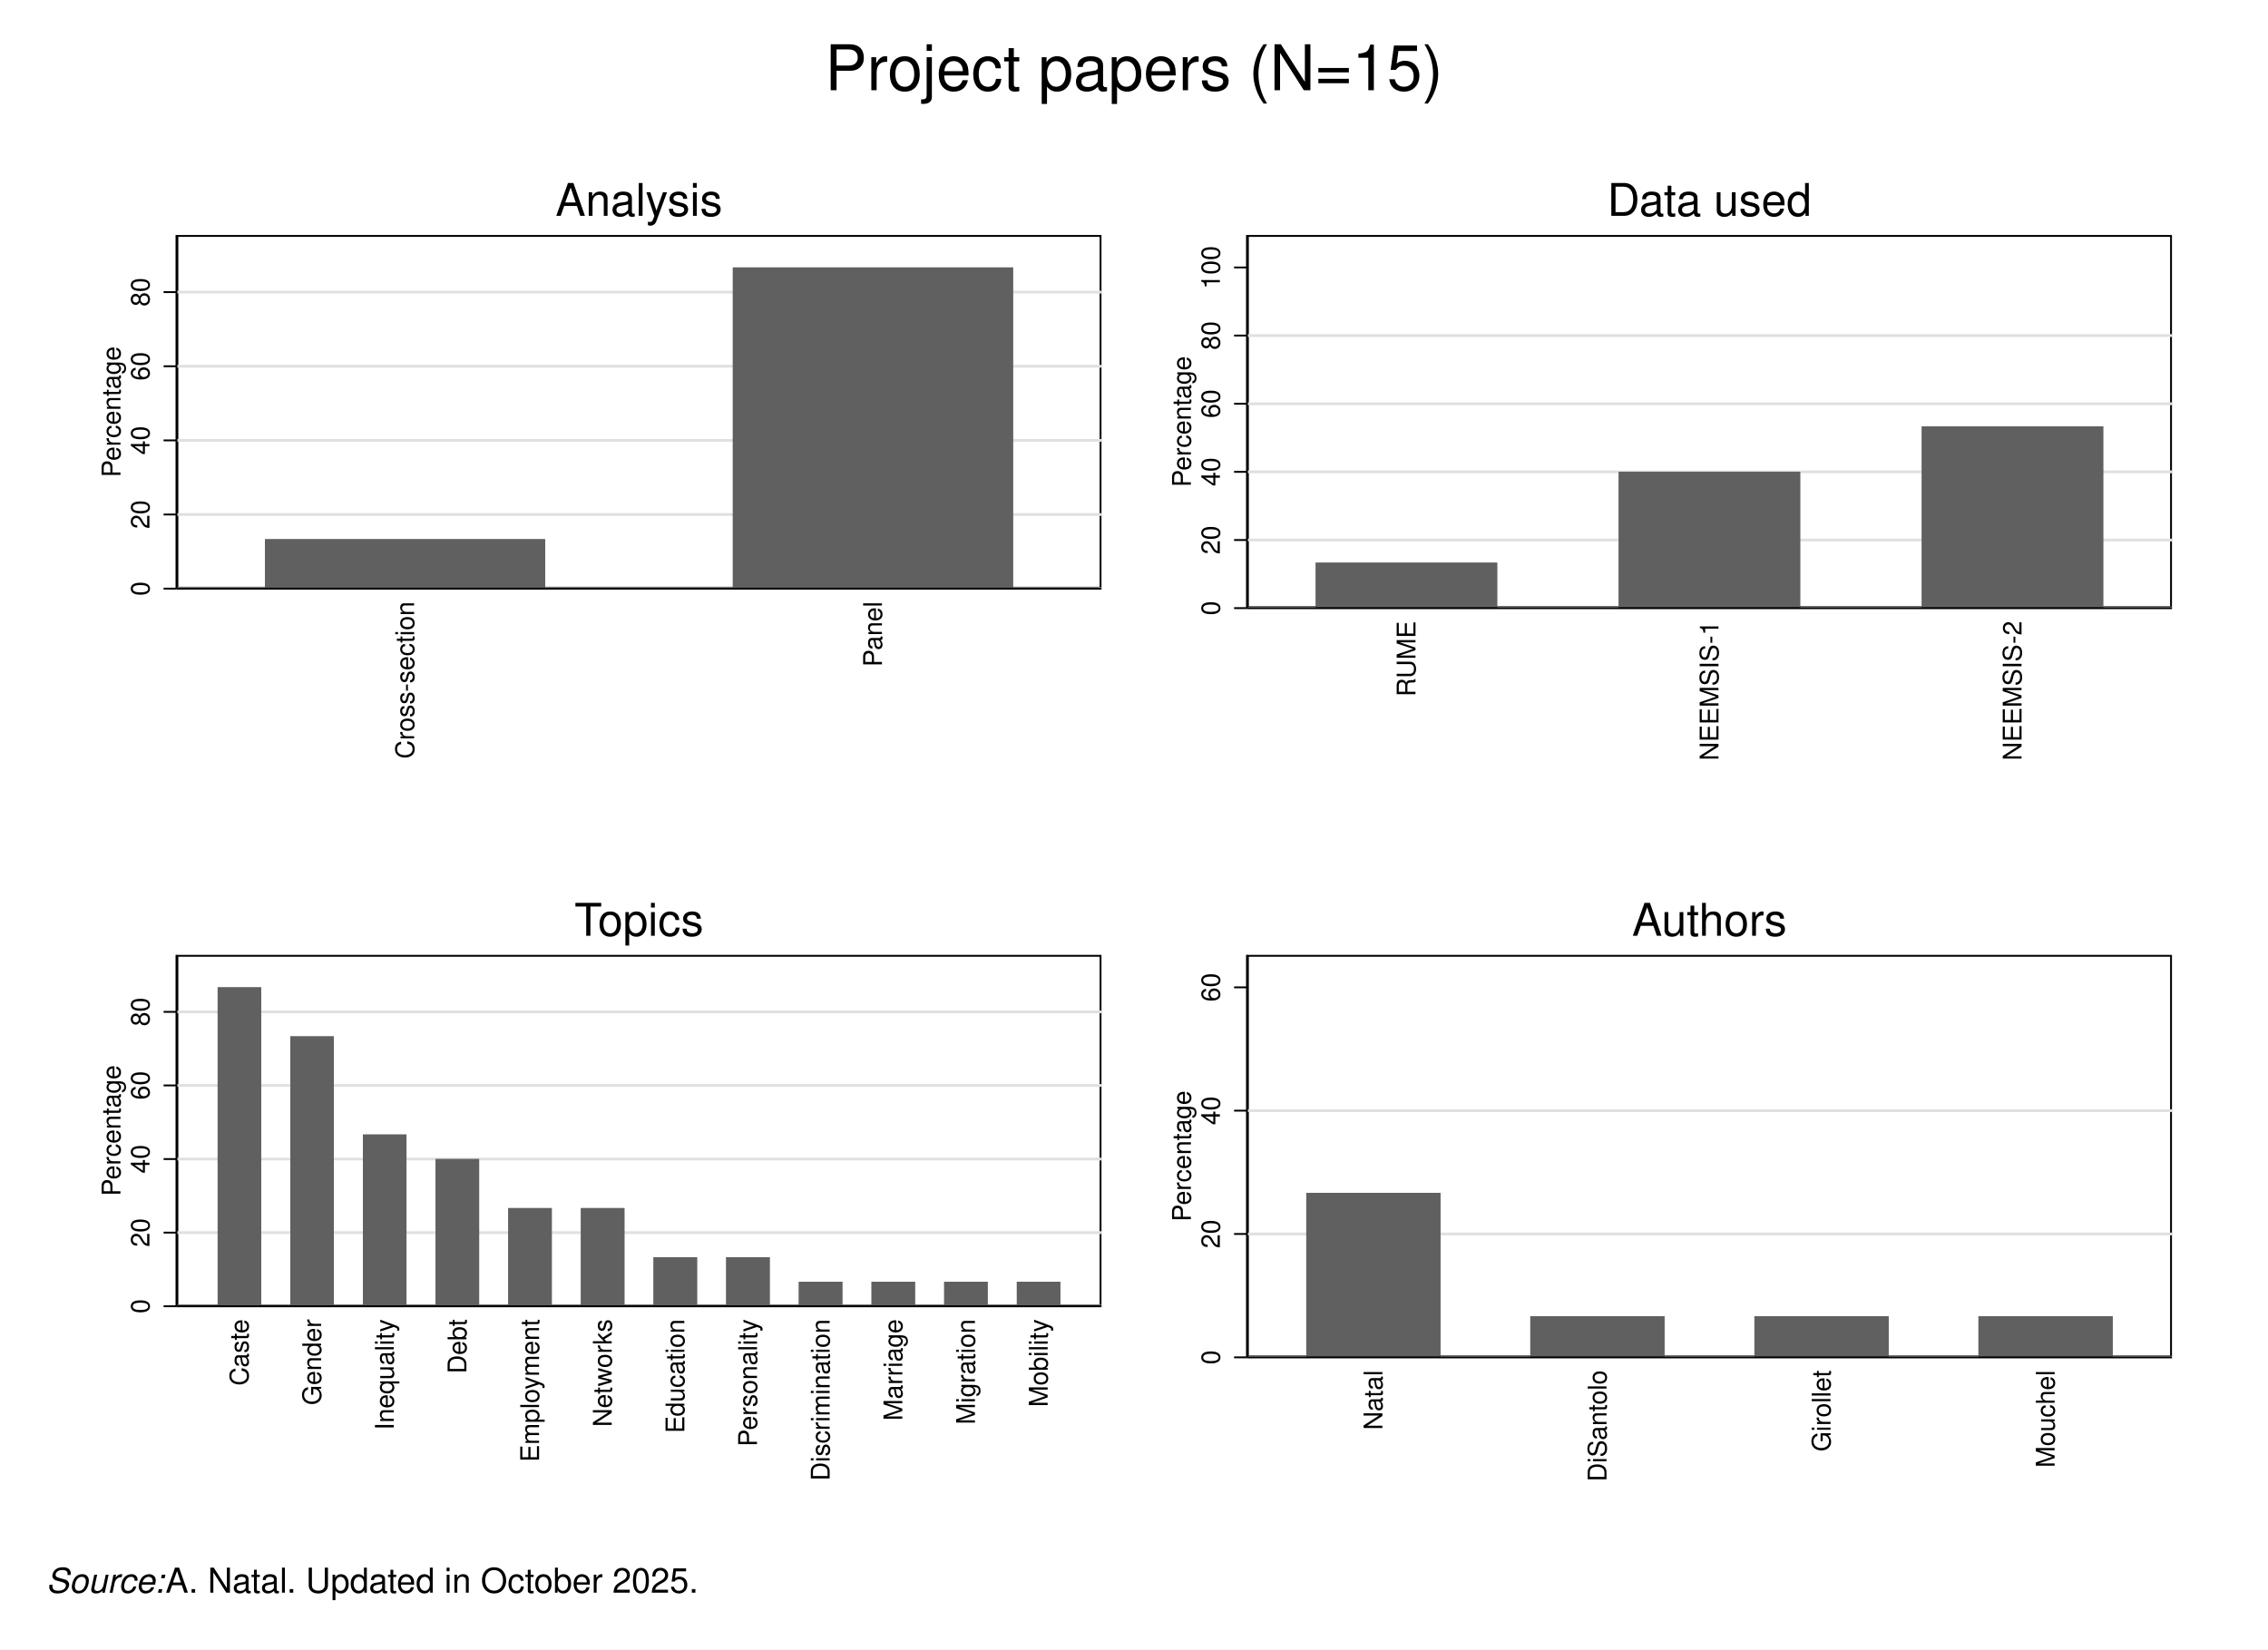
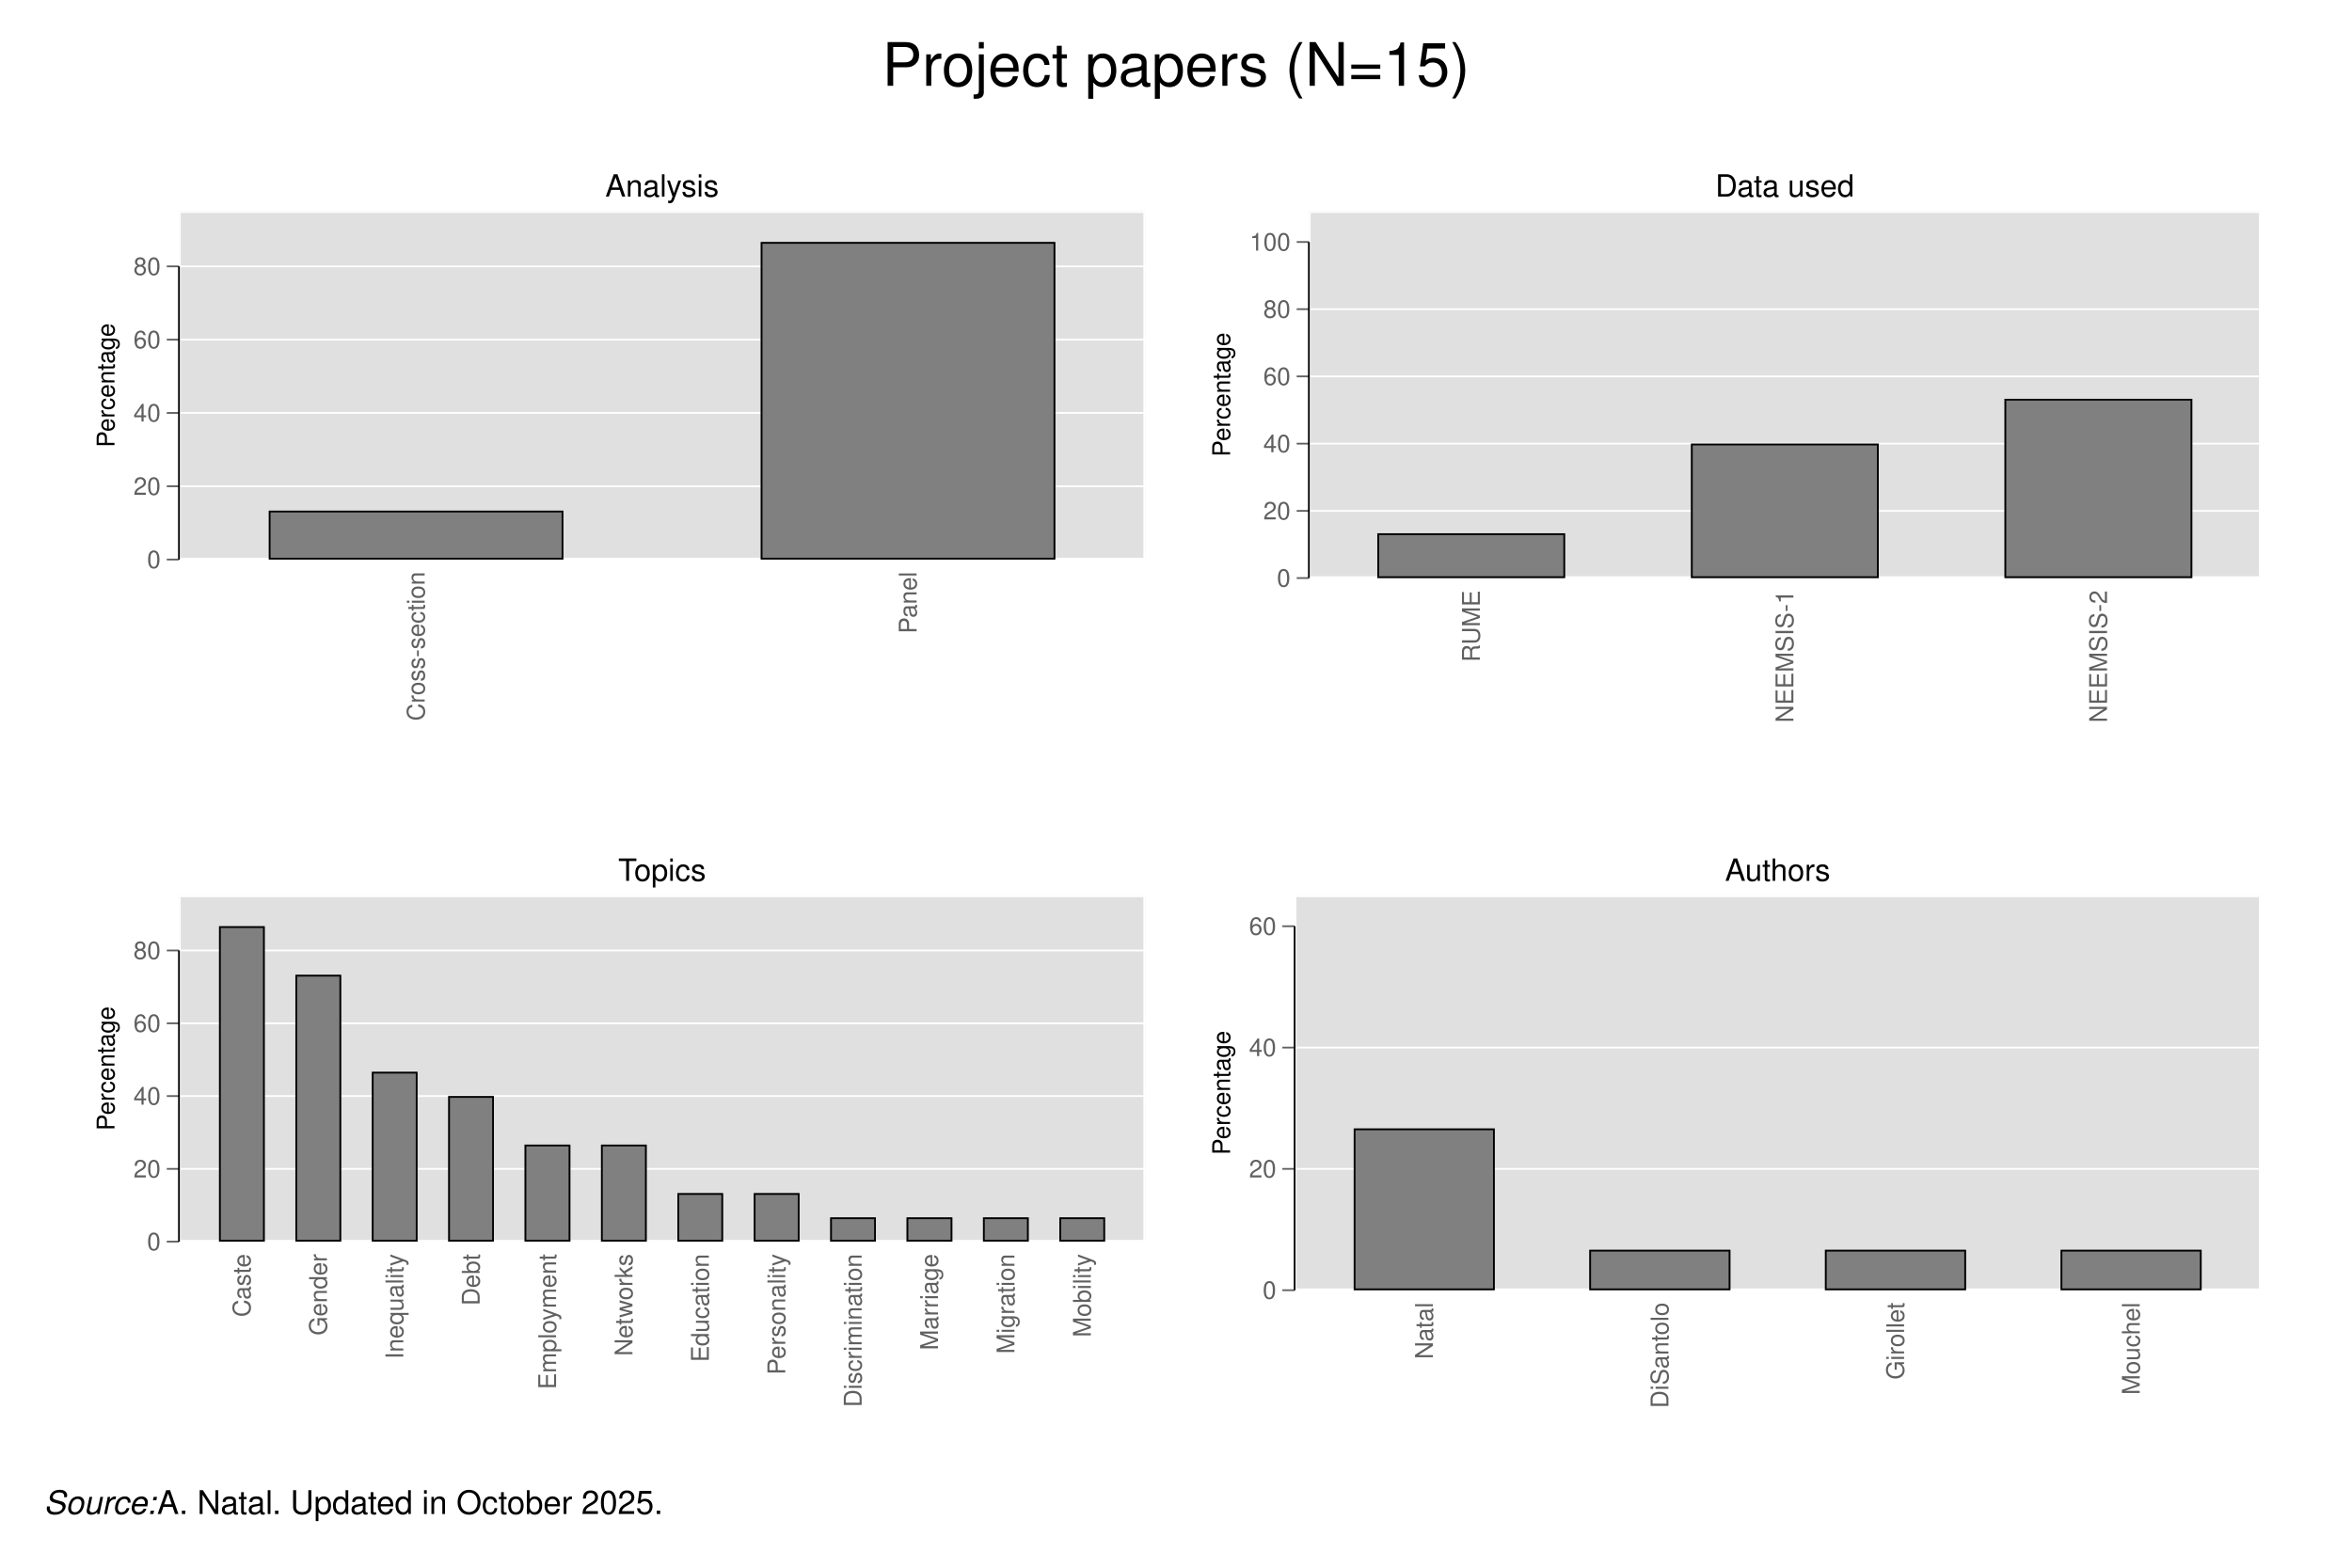
- <svg xmlns="http://www.w3.org/2000/svg" version="1.1" width="5.50in" height="4.00in" viewBox="0 0 3960 2880">
-   <rect x="0" y="0" width="3960" height="2880" style="fill:#FFFFFF;stroke:none" />
-   <rect x="0.00" y="0.00" width="3959.88" height="2880.00" style="fill:#FFFFFF" />
-   <rect x="2.88" y="2.88" width="3954.12" height="2874.24" style="fill:none;stroke:#FFFFFF;stroke-width:5.76" />
-   <rect x="63.36" y="207.91" width="3833.16" height="1257.09" style="fill:#FFFFFF" />
-   <rect x="65.52" y="210.07" width="3828.84" height="1252.77" style="fill:none;stroke:#FFFFFF;stroke-width:4.32" />
-   <rect x="110.88" y="255.43" width="1869.12" height="1162.05" style="fill:#FFFFFF" />
-   <rect x="112.50" y="257.05" width="1865.88" height="1158.81" style="fill:none;stroke:#FFFFFF;stroke-width:3.24" />
-   <rect x="309.76" y="411.99" width="1611.82" height="614.29" style="fill:none;stroke:#000000;stroke-width:3.24" />
-   <line x1="308.14" y1="1027.90" x2="1923.20" y2="1027.90" style="stroke:#E0E0E0;stroke-width:4.86" />
-   <line x1="308.14" y1="898.45" x2="1923.20" y2="898.45" style="stroke:#E0E0E0;stroke-width:4.86" />
-   <line x1="308.14" y1="769.01" x2="1923.20" y2="769.01" style="stroke:#E0E0E0;stroke-width:4.86" />
-   <line x1="308.14" y1="639.56" x2="1923.20" y2="639.56" style="stroke:#E0E0E0;stroke-width:4.86" />
-   <line x1="308.14" y1="510.11" x2="1923.20" y2="510.11" style="stroke:#E0E0E0;stroke-width:4.86" />
-   <rect x="462.70" y="941.64" width="489.18" height="86.26" style="fill:#606060" />
-   <rect x="464.32" y="943.26" width="485.94" height="83.02" style="fill:none;stroke:#606060;stroke-width:3.24" />
-   <rect x="1279.58" y="467.05" width="489.18" height="560.85" style="fill:#606060" />
-   <rect x="1281.19" y="468.67" width="485.94" height="557.61" style="fill:none;stroke:#606060;stroke-width:3.24" />
-   <line x1="308.14" y1="1027.90" x2="308.14" y2="410.37" style="stroke:#000000;stroke-width:3.24" />
-   <line x1="308.14" y1="1027.90" x2="285.62" y2="1027.90" style="stroke:#000000;stroke-width:3.24" />
-   <text x="260.90" y="1027.90" style="font-family:'Helvetica';font-size:45.05px;fill:#000000" transform="rotate(-90 260.90,1027.90)" text-anchor="middle">0</text>
-   <line x1="308.14" y1="898.45" x2="285.62" y2="898.45" style="stroke:#000000;stroke-width:3.24" />
-   <text x="260.90" y="898.45" style="font-family:'Helvetica';font-size:45.05px;fill:#000000" transform="rotate(-90 260.90,898.45)" text-anchor="middle">20</text>
-   <line x1="308.14" y1="769.01" x2="285.62" y2="769.01" style="stroke:#000000;stroke-width:3.24" />
-   <text x="260.90" y="769.01" style="font-family:'Helvetica';font-size:45.05px;fill:#000000" transform="rotate(-90 260.90,769.01)" text-anchor="middle">40</text>
-   <line x1="308.14" y1="639.56" x2="285.62" y2="639.56" style="stroke:#000000;stroke-width:3.24" />
-   <text x="260.90" y="639.56" style="font-family:'Helvetica';font-size:45.05px;fill:#000000" transform="rotate(-90 260.90,639.56)" text-anchor="middle">60</text>
-   <line x1="308.14" y1="510.11" x2="285.62" y2="510.11" style="stroke:#000000;stroke-width:3.24" />
-   <text x="260.90" y="510.11" style="font-family:'Helvetica';font-size:45.05px;fill:#000000" transform="rotate(-90 260.90,510.11)" text-anchor="middle">80</text>
-   <text x="210.29" y="719.13" style="font-family:'Helvetica';font-size:45.05px;fill:#000000" transform="rotate(-90 210.29,719.13)" text-anchor="middle">Percentage</text>
-   <line x1="308.14" y1="1027.90" x2="1923.20" y2="1027.90" style="stroke:#000000;stroke-width:3.24" />
-   <text x="723.03" y="1050.42" style="font-family:'Helvetica';font-size:45.05px;fill:#000000" transform="rotate(-90 723.03,1050.42)" text-anchor="end">Cross-section</text>
-   <text x="1539.90" y="1050.42" style="font-family:'Helvetica';font-size:45.05px;fill:#000000" transform="rotate(-90 1539.90,1050.42)" text-anchor="end">Panel</text>
-   <text x="1115.73" y="376.92" style="font-family:'Helvetica';font-size:78.70px;fill:#000000" text-anchor="middle">Analysis</text>
-   <rect x="1980.00" y="255.43" width="1869.00" height="1162.05" style="fill:#FFFFFF" />
-   <rect x="1981.62" y="257.05" width="1865.76" height="1158.81" style="fill:none;stroke:#FFFFFF;stroke-width:3.24" />
-   <rect x="2178.88" y="411.99" width="1611.82" height="648.32" style="fill:none;stroke:#000000;stroke-width:3.24" />
-   <line x1="2177.26" y1="1061.93" x2="3792.32" y2="1061.93" style="stroke:#E0E0E0;stroke-width:4.86" />
-   <line x1="2177.26" y1="943.00" x2="3792.32" y2="943.00" style="stroke:#E0E0E0;stroke-width:4.86" />
-   <line x1="2177.26" y1="823.95" x2="3792.32" y2="823.95" style="stroke:#E0E0E0;stroke-width:4.86" />
-   <line x1="2177.26" y1="705.03" x2="3792.32" y2="705.03" style="stroke:#E0E0E0;stroke-width:4.86" />
-   <line x1="2177.26" y1="585.97" x2="3792.32" y2="585.97" style="stroke:#E0E0E0;stroke-width:4.86" />
-   <rect x="2297.30" y="982.61" width="316.80" height="79.33" style="fill:#606060" />
-   <rect x="2298.91" y="984.23" width="313.56" height="76.09" style="fill:none;stroke:#606060;stroke-width:3.24" />
-   <rect x="2826.33" y="823.95" width="316.80" height="237.98" style="fill:#606060" />
-   <rect x="2827.95" y="825.57" width="313.56" height="234.74" style="fill:none;stroke:#606060;stroke-width:3.24" />
-   <rect x="3355.48" y="744.63" width="316.80" height="317.30" style="fill:#606060" />
-   <rect x="3357.10" y="746.25" width="313.56" height="314.07" style="fill:none;stroke:#606060;stroke-width:3.24" />
-   <line x1="2177.26" y1="1061.93" x2="2177.26" y2="410.37" style="stroke:#000000;stroke-width:3.24" />
-   <line x1="2177.26" y1="1061.93" x2="2154.74" y2="1061.93" style="stroke:#000000;stroke-width:3.24" />
-   <text x="2129.90" y="1061.93" style="font-family:'Helvetica';font-size:45.05px;fill:#000000" transform="rotate(-90 2129.90,1061.93)" text-anchor="middle">0</text>
-   <line x1="2177.26" y1="943.00" x2="2154.74" y2="943.00" style="stroke:#000000;stroke-width:3.24" />
-   <text x="2129.90" y="943.00" style="font-family:'Helvetica';font-size:45.05px;fill:#000000" transform="rotate(-90 2129.90,943.00)" text-anchor="middle">20</text>
-   <line x1="2177.26" y1="823.95" x2="2154.74" y2="823.95" style="stroke:#000000;stroke-width:3.24" />
-   <text x="2129.90" y="823.95" style="font-family:'Helvetica';font-size:45.05px;fill:#000000" transform="rotate(-90 2129.90,823.95)" text-anchor="middle">40</text>
-   <line x1="2177.26" y1="705.03" x2="2154.74" y2="705.03" style="stroke:#000000;stroke-width:3.24" />
-   <text x="2129.90" y="705.03" style="font-family:'Helvetica';font-size:45.05px;fill:#000000" transform="rotate(-90 2129.90,705.03)" text-anchor="middle">60</text>
-   <line x1="2177.26" y1="585.97" x2="2154.74" y2="585.97" style="stroke:#000000;stroke-width:3.24" />
-   <text x="2129.90" y="585.97" style="font-family:'Helvetica';font-size:45.05px;fill:#000000" transform="rotate(-90 2129.90,585.97)" text-anchor="middle">80</text>
-   <line x1="2177.26" y1="467.05" x2="2154.74" y2="467.05" style="stroke:#000000;stroke-width:3.24" />
-   <text x="2129.90" y="467.05" style="font-family:'Helvetica';font-size:45.05px;fill:#000000" transform="rotate(-90 2129.90,467.05)" text-anchor="middle">100</text>
-   <text x="2079.28" y="736.21" style="font-family:'Helvetica';font-size:45.05px;fill:#000000" transform="rotate(-90 2079.28,736.21)" text-anchor="middle">Percentage</text>
-   <line x1="2177.26" y1="1061.93" x2="3792.32" y2="1061.93" style="stroke:#000000;stroke-width:3.24" />
-   <text x="2471.49" y="1084.46" style="font-family:'Helvetica';font-size:45.05px;fill:#000000" transform="rotate(-90 2471.49,1084.46)" text-anchor="end">RUME</text>
-   <text x="3000.52" y="1084.46" style="font-family:'Helvetica';font-size:45.05px;fill:#000000" transform="rotate(-90 3000.52,1084.46)" text-anchor="end">NEEMSIS-1</text>
-   <text x="3529.68" y="1084.46" style="font-family:'Helvetica';font-size:45.05px;fill:#000000" transform="rotate(-90 3529.68,1084.46)" text-anchor="end">NEEMSIS-2</text>
-   <text x="2984.73" y="376.92" style="font-family:'Helvetica';font-size:78.70px;fill:#000000" text-anchor="middle">Data used</text>
-   <rect x="63.36" y="1465.00" width="3833.16" height="1257.09" style="fill:#FFFFFF" />
-   <rect x="65.52" y="1467.16" width="3828.84" height="1252.77" style="fill:none;stroke:#FFFFFF;stroke-width:4.32" />
-   <rect x="110.88" y="1512.52" width="1869.12" height="1162.05" style="fill:#FFFFFF" />
-   <rect x="112.50" y="1514.14" width="1865.88" height="1158.81" style="fill:none;stroke:#FFFFFF;stroke-width:3.24" />
-   <rect x="309.76" y="1669.08" width="1611.82" height="610.33" style="fill:none;stroke:#000000;stroke-width:3.24" />
-   <line x1="308.14" y1="2281.03" x2="1923.20" y2="2281.03" style="stroke:#E0E0E0;stroke-width:4.86" />
-   <line x1="308.14" y1="2152.45" x2="1923.20" y2="2152.45" style="stroke:#E0E0E0;stroke-width:4.86" />
-   <line x1="308.14" y1="2023.99" x2="1923.20" y2="2023.99" style="stroke:#E0E0E0;stroke-width:4.86" />
-   <line x1="308.14" y1="1895.41" x2="1923.20" y2="1895.41" style="stroke:#E0E0E0;stroke-width:4.86" />
-   <line x1="308.14" y1="1766.96" x2="1923.20" y2="1766.96" style="stroke:#E0E0E0;stroke-width:4.86" />
-   <rect x="380.04" y="1724.14" width="75.98" height="556.89" style="fill:#606060" />
-   <rect x="381.66" y="1725.76" width="72.74" height="553.65" style="fill:none;stroke:#606060;stroke-width:3.24" />
-   <rect x="506.88" y="1809.78" width="75.98" height="471.25" style="fill:#606060" />
-   <rect x="508.50" y="1811.40" width="72.74" height="468.01" style="fill:none;stroke:#606060;stroke-width:3.24" />
-   <rect x="633.72" y="1981.18" width="75.98" height="299.86" style="fill:#606060" />
-   <rect x="635.34" y="1982.80" width="72.74" height="296.62" style="fill:none;stroke:#606060;stroke-width:3.24" />
-   <rect x="760.57" y="2023.99" width="75.98" height="257.04" style="fill:#606060" />
-   <rect x="762.19" y="2025.61" width="72.74" height="253.80" style="fill:none;stroke:#606060;stroke-width:3.24" />
-   <rect x="887.41" y="2109.63" width="75.98" height="171.40" style="fill:#606060" />
-   <rect x="889.03" y="2111.25" width="72.74" height="168.16" style="fill:none;stroke:#606060;stroke-width:3.24" />
-   <rect x="1014.26" y="2109.63" width="75.98" height="171.40" style="fill:#606060" />
-   <rect x="1015.87" y="2111.25" width="72.74" height="168.16" style="fill:none;stroke:#606060;stroke-width:3.24" />
-   <rect x="1141.10" y="2195.39" width="75.98" height="85.64" style="fill:#606060" />
-   <rect x="1142.72" y="2197.01" width="72.74" height="82.40" style="fill:none;stroke:#606060;stroke-width:3.24" />
-   <rect x="1267.94" y="2195.39" width="75.98" height="85.64" style="fill:#606060" />
-   <rect x="1269.56" y="2197.01" width="72.74" height="82.40" style="fill:none;stroke:#606060;stroke-width:3.24" />
-   <rect x="1394.79" y="2238.21" width="75.98" height="42.82" style="fill:#606060" />
-   <rect x="1396.41" y="2239.83" width="72.74" height="39.58" style="fill:none;stroke:#606060;stroke-width:3.24" />
-   <rect x="1521.75" y="2238.21" width="75.86" height="42.82" style="fill:#606060" />
-   <rect x="1523.37" y="2239.83" width="72.62" height="39.58" style="fill:none;stroke:#606060;stroke-width:3.24" />
-   <rect x="1648.60" y="2238.21" width="75.86" height="42.82" style="fill:#606060" />
-   <rect x="1650.22" y="2239.83" width="72.62" height="39.58" style="fill:none;stroke:#606060;stroke-width:3.24" />
-   <rect x="1775.44" y="2238.21" width="75.86" height="42.82" style="fill:#606060" />
-   <rect x="1777.06" y="2239.83" width="72.62" height="39.58" style="fill:none;stroke:#606060;stroke-width:3.24" />
-   <line x1="308.14" y1="2281.03" x2="308.14" y2="1667.46" style="stroke:#000000;stroke-width:3.24" />
-   <line x1="308.14" y1="2281.03" x2="285.62" y2="2281.03" style="stroke:#000000;stroke-width:3.24" />
-   <text x="260.90" y="2281.03" style="font-family:'Helvetica';font-size:45.05px;fill:#000000" transform="rotate(-90 260.90,2281.03)" text-anchor="middle">0</text>
-   <line x1="308.14" y1="2152.45" x2="285.62" y2="2152.45" style="stroke:#000000;stroke-width:3.24" />
-   <text x="260.90" y="2152.45" style="font-family:'Helvetica';font-size:45.05px;fill:#000000" transform="rotate(-90 260.90,2152.45)" text-anchor="middle">20</text>
-   <line x1="308.14" y1="2023.99" x2="285.62" y2="2023.99" style="stroke:#000000;stroke-width:3.24" />
-   <text x="260.90" y="2023.99" style="font-family:'Helvetica';font-size:45.05px;fill:#000000" transform="rotate(-90 260.90,2023.99)" text-anchor="middle">40</text>
-   <line x1="308.14" y1="1895.41" x2="285.62" y2="1895.41" style="stroke:#000000;stroke-width:3.24" />
-   <text x="260.90" y="1895.41" style="font-family:'Helvetica';font-size:45.05px;fill:#000000" transform="rotate(-90 260.90,1895.41)" text-anchor="middle">60</text>
-   <line x1="308.14" y1="1766.96" x2="285.62" y2="1766.96" style="stroke:#000000;stroke-width:3.24" />
-   <text x="260.90" y="1766.96" style="font-family:'Helvetica';font-size:45.05px;fill:#000000" transform="rotate(-90 260.90,1766.96)" text-anchor="middle">80</text>
-   <text x="210.29" y="1974.25" style="font-family:'Helvetica';font-size:45.05px;fill:#000000" transform="rotate(-90 210.29,1974.25)" text-anchor="middle">Percentage</text>
-   <line x1="308.14" y1="2281.03" x2="1923.20" y2="2281.03" style="stroke:#000000;stroke-width:3.24" />
-   <text x="433.82" y="2303.55" style="font-family:'Helvetica';font-size:45.05px;fill:#000000" transform="rotate(-90 433.82,2303.55)" text-anchor="end">Caste</text>
-   <text x="560.67" y="2303.55" style="font-family:'Helvetica';font-size:45.05px;fill:#000000" transform="rotate(-90 560.67,2303.55)" text-anchor="end">Gender</text>
-   <text x="687.51" y="2303.55" style="font-family:'Helvetica';font-size:45.05px;fill:#000000" transform="rotate(-90 687.51,2303.55)" text-anchor="end">Inequality</text>
-   <text x="814.36" y="2303.55" style="font-family:'Helvetica';font-size:45.05px;fill:#000000" transform="rotate(-90 814.36,2303.55)" text-anchor="end">Debt</text>
-   <text x="941.20" y="2303.55" style="font-family:'Helvetica';font-size:45.05px;fill:#000000" transform="rotate(-90 941.20,2303.55)" text-anchor="end">Employment</text>
-   <text x="1068.04" y="2303.55" style="font-family:'Helvetica';font-size:45.05px;fill:#000000" transform="rotate(-90 1068.04,2303.55)" text-anchor="end">Networks</text>
-   <text x="1194.89" y="2303.55" style="font-family:'Helvetica';font-size:45.05px;fill:#000000" transform="rotate(-90 1194.89,2303.55)" text-anchor="end">Education</text>
-   <text x="1321.73" y="2303.55" style="font-family:'Helvetica';font-size:45.05px;fill:#000000" transform="rotate(-90 1321.73,2303.55)" text-anchor="end">Personality</text>
-   <text x="1448.57" y="2303.55" style="font-family:'Helvetica';font-size:45.05px;fill:#000000" transform="rotate(-90 1448.57,2303.55)" text-anchor="end">Discrimination</text>
-   <text x="1575.42" y="2303.55" style="font-family:'Helvetica';font-size:45.05px;fill:#000000" transform="rotate(-90 1575.42,2303.55)" text-anchor="end">Marriage</text>
-   <text x="1702.26" y="2303.55" style="font-family:'Helvetica';font-size:45.05px;fill:#000000" transform="rotate(-90 1702.26,2303.55)" text-anchor="end">Migration</text>
-   <text x="1829.23" y="2303.55" style="font-family:'Helvetica';font-size:45.05px;fill:#000000" transform="rotate(-90 1829.23,2303.55)" text-anchor="end">Mobility</text>
-   <text x="1115.73" y="1634.01" style="font-family:'Helvetica';font-size:78.70px;fill:#000000" text-anchor="middle">Topics</text>
-   <rect x="1980.00" y="1512.52" width="1869.00" height="1162.05" style="fill:#FFFFFF" />
-   <rect x="1981.62" y="1514.14" width="1865.76" height="1158.81" style="fill:none;stroke:#FFFFFF;stroke-width:3.24" />
-   <rect x="2178.88" y="1669.08" width="1611.82" height="699.56" style="fill:none;stroke:#000000;stroke-width:3.24" />
-   <line x1="2177.26" y1="2370.26" x2="3792.32" y2="2370.26" style="stroke:#E0E0E0;stroke-width:4.86" />
-   <line x1="2177.26" y1="2154.80" x2="3792.32" y2="2154.80" style="stroke:#E0E0E0;stroke-width:4.86" />
-   <line x1="2177.26" y1="1939.47" x2="3792.32" y2="1939.47" style="stroke:#E0E0E0;stroke-width:4.86" />
-   <rect x="2280.84" y="2083.03" width="234.26" height="287.23" style="fill:#606060" />
-   <rect x="2282.46" y="2084.65" width="231.02" height="283.99" style="fill:none;stroke:#606060;stroke-width:3.24" />
-   <rect x="2672.01" y="2298.48" width="234.26" height="71.78" style="fill:#606060" />
-   <rect x="2673.63" y="2300.10" width="231.02" height="68.54" style="fill:none;stroke:#606060;stroke-width:3.24" />
-   <rect x="3063.31" y="2298.48" width="234.26" height="71.78" style="fill:#606060" />
-   <rect x="3064.93" y="2300.10" width="231.02" height="68.54" style="fill:none;stroke:#606060;stroke-width:3.24" />
-   <rect x="3454.48" y="2298.48" width="234.26" height="71.78" style="fill:#606060" />
-   <rect x="3456.10" y="2300.10" width="231.02" height="68.54" style="fill:none;stroke:#606060;stroke-width:3.24" />
-   <line x1="2177.26" y1="2370.26" x2="2177.26" y2="1667.46" style="stroke:#000000;stroke-width:3.24" />
-   <line x1="2177.26" y1="2370.26" x2="2154.74" y2="2370.26" style="stroke:#000000;stroke-width:3.24" />
-   <text x="2129.90" y="2370.26" style="font-family:'Helvetica';font-size:45.05px;fill:#000000" transform="rotate(-90 2129.90,2370.26)" text-anchor="middle">0</text>
-   <line x1="2177.26" y1="2154.80" x2="2154.74" y2="2154.80" style="stroke:#000000;stroke-width:3.24" />
-   <text x="2129.90" y="2154.80" style="font-family:'Helvetica';font-size:45.05px;fill:#000000" transform="rotate(-90 2129.90,2154.80)" text-anchor="middle">20</text>
-   <line x1="2177.26" y1="1939.47" x2="2154.74" y2="1939.47" style="stroke:#000000;stroke-width:3.24" />
-   <text x="2129.90" y="1939.47" style="font-family:'Helvetica';font-size:45.05px;fill:#000000" transform="rotate(-90 2129.90,1939.47)" text-anchor="middle">40</text>
-   <line x1="2177.26" y1="1724.14" x2="2154.74" y2="1724.14" style="stroke:#000000;stroke-width:3.24" />
-   <text x="2129.90" y="1724.14" style="font-family:'Helvetica';font-size:45.05px;fill:#000000" transform="rotate(-90 2129.90,1724.14)" text-anchor="middle">60</text>
-   <text x="2079.28" y="2018.80" style="font-family:'Helvetica';font-size:45.05px;fill:#000000" transform="rotate(-90 2079.28,2018.80)" text-anchor="middle">Percentage</text>
-   <line x1="2177.26" y1="2370.26" x2="3792.32" y2="2370.26" style="stroke:#000000;stroke-width:3.24" />
-   <text x="2413.70" y="2392.78" style="font-family:'Helvetica';font-size:45.05px;fill:#000000" transform="rotate(-90 2413.70,2392.78)" text-anchor="end">Natal</text>
-   <text x="2805.00" y="2392.78" style="font-family:'Helvetica';font-size:45.05px;fill:#000000" transform="rotate(-90 2805.00,2392.78)" text-anchor="end">DiSantolo</text>
-   <text x="3196.17" y="2392.78" style="font-family:'Helvetica';font-size:45.05px;fill:#000000" transform="rotate(-90 3196.17,2392.78)" text-anchor="end">Girollet</text>
-   <text x="3587.47" y="2392.78" style="font-family:'Helvetica';font-size:45.05px;fill:#000000" transform="rotate(-90 3587.47,2392.78)" text-anchor="end">Mouchel</text>
-   <text x="2984.73" y="1634.01" style="font-family:'Helvetica';font-size:78.70px;fill:#000000" text-anchor="middle">Authors</text>
-   <text x="80.69" y="2781.24" style="fill:#000000">
-     <tspan style="font-family:'Helvetica';font-style:italic;font-size:60.02px">Source:</tspan>
-     <tspan style="font-family:'Helvetica';font-size:60.02px"> A. Natal. Updated in October 2025.</tspan>
+ <svg xmlns="http://www.w3.org/2000/svg" version="1.1" width="6.00in" height="4.00in" viewBox="0 0 4320 2880">
+   <rect x="0" y="0" width="4320" height="2880" style="fill:#FFFFFF;stroke:none" />
+   <rect x="0.00" y="0.00" width="4320.00" height="2880.00" style="fill:#FFFFFF" />
+   <rect x="2.88" y="2.88" width="4314.24" height="2874.24" style="fill:none;stroke:#FFFFFF;stroke-width:5.76" />
+   <rect x="63.31" y="207.90" width="4193.24" height="1257.14" style="fill:#FFFFFF" />
+   <rect x="65.47" y="210.06" width="4188.92" height="1252.82" style="fill:none;stroke:#FFFFFF;stroke-width:4.32" />
+   <rect x="110.83" y="255.42" width="2049.17" height="1162.10" style="fill:#FFFFFF" />
+   <rect x="112.45" y="257.04" width="2045.93" height="1158.86" style="fill:none;stroke:#FFFFFF;stroke-width:3.24" />
+   <rect x="328.73" y="387.86" width="1774.58" height="640.05" style="fill:#E0E0E0" />
+   <rect x="330.34" y="389.48" width="1771.34" height="636.81" style="fill:none;stroke:#FFFFFF;stroke-width:3.24" />
+   <line x1="328.73" y1="1027.91" x2="2103.30" y2="1027.91" style="stroke:#FFFFFF;stroke-width:3.24" />
+   <line x1="328.73" y1="893.31" x2="2103.30" y2="893.31" style="stroke:#FFFFFF;stroke-width:3.24" />
+   <line x1="328.73" y1="758.58" x2="2103.30" y2="758.58" style="stroke:#FFFFFF;stroke-width:3.24" />
+   <line x1="328.73" y1="623.98" x2="2103.30" y2="623.98" style="stroke:#FFFFFF;stroke-width:3.24" />
+   <line x1="328.73" y1="489.38" x2="2103.30" y2="489.38" style="stroke:#FFFFFF;stroke-width:3.24" />
+   <rect x="493.69" y="938.13" width="541.08" height="89.78" style="fill:#808080" />
+   <rect x="495.31" y="939.75" width="537.84" height="86.54" style="fill:none;stroke:#000000;stroke-width:3.24" />
+   <rect x="1397.25" y="444.56" width="541.08" height="583.34" style="fill:#808080" />
+   <rect x="1398.87" y="446.18" width="537.84" height="580.10" style="fill:none;stroke:#000000;stroke-width:3.24" />
+   <line x1="328.73" y1="1027.91" x2="306.32" y2="1027.91" style="stroke:#606060;stroke-width:3.24" />
+   <text x="295.11" y="1043.67" style="font-family:'Helvetica';font-size:44.95px;fill:#606060" text-anchor="end">0</text>
+   <line x1="328.73" y1="893.31" x2="306.32" y2="893.31" style="stroke:#606060;stroke-width:3.24" />
+   <text x="295.11" y="909.08" style="font-family:'Helvetica';font-size:44.95px;fill:#606060" text-anchor="end">20</text>
+   <line x1="328.73" y1="758.58" x2="306.32" y2="758.58" style="stroke:#606060;stroke-width:3.24" />
+   <text x="295.11" y="774.35" style="font-family:'Helvetica';font-size:44.95px;fill:#606060" text-anchor="end">40</text>
+   <line x1="328.73" y1="623.98" x2="306.32" y2="623.98" style="stroke:#606060;stroke-width:3.24" />
+   <text x="295.11" y="639.75" style="font-family:'Helvetica';font-size:44.95px;fill:#606060" text-anchor="end">60</text>
+   <line x1="328.73" y1="489.38" x2="306.32" y2="489.38" style="stroke:#606060;stroke-width:3.24" />
+   <text x="295.11" y="505.15" style="font-family:'Helvetica';font-size:44.95px;fill:#606060" text-anchor="end">80</text>
+   <line x1="328.73" y1="1027.91" x2="328.73" y2="489.38" style="stroke:#000000;stroke-width:3.24" />
+   <text x="210.28" y="707.82" style="font-family:'Helvetica';font-size:44.95px;fill:#000000" transform="rotate(-90 210.28,707.82)" text-anchor="middle">Percentage</text>
+   <text x="780.00" y="1050.32" style="font-family:'Helvetica';font-size:44.95px;fill:#606060" transform="rotate(-90 780.00,1050.32)" text-anchor="end">Cross-section</text>
+   <text x="1683.56" y="1050.32" style="font-family:'Helvetica';font-size:44.95px;fill:#606060" transform="rotate(-90 1683.56,1050.32)" text-anchor="end">Panel</text>
+   <text x="1216.08" y="361.18" style="font-family:'Helvetica';font-size:56.30px;fill:#000000" text-anchor="middle">Analysis</text>
+   <rect x="2160.00" y="255.42" width="2049.03" height="1162.10" style="fill:#FFFFFF" />
+   <rect x="2161.62" y="257.04" width="2045.79" height="1158.86" style="fill:none;stroke:#FFFFFF;stroke-width:3.24" />
+   <rect x="2404.08" y="387.86" width="1748.25" height="674.07" style="fill:#E0E0E0" />
+   <rect x="2405.70" y="389.48" width="1745.01" height="670.83" style="fill:none;stroke:#FFFFFF;stroke-width:3.24" />
+   <line x1="2404.08" y1="1061.93" x2="4152.33" y2="1061.93" style="stroke:#FFFFFF;stroke-width:3.24" />
+   <line x1="2404.08" y1="938.53" x2="4152.33" y2="938.53" style="stroke:#FFFFFF;stroke-width:3.24" />
+   <line x1="2404.08" y1="815.01" x2="4152.33" y2="815.01" style="stroke:#FFFFFF;stroke-width:3.24" />
+   <line x1="2404.08" y1="691.48" x2="4152.33" y2="691.48" style="stroke:#FFFFFF;stroke-width:3.24" />
+   <line x1="2404.08" y1="567.95" x2="4152.33" y2="567.95" style="stroke:#FFFFFF;stroke-width:3.24" />
+   <rect x="2529.76" y="979.71" width="344.93" height="82.22" style="fill:#808080" />
+   <rect x="2531.38" y="981.33" width="341.69" height="78.98" style="fill:none;stroke:#000000;stroke-width:3.24" />
+   <rect x="3105.81" y="815.01" width="344.93" height="246.92" style="fill:#808080" />
+   <rect x="3107.43" y="816.63" width="341.69" height="243.68" style="fill:none;stroke:#000000;stroke-width:3.24" />
+   <rect x="3681.72" y="732.66" width="344.93" height="329.27" style="fill:#808080" />
+   <rect x="3683.34" y="734.28" width="341.69" height="326.03" style="fill:none;stroke:#000000;stroke-width:3.24" />
+   <line x1="2404.08" y1="1061.93" x2="2381.67" y2="1061.93" style="stroke:#606060;stroke-width:3.24" />
+   <text x="2370.33" y="1077.69" style="font-family:'Helvetica';font-size:44.95px;fill:#606060" text-anchor="end">0</text>
+   <line x1="2404.08" y1="938.53" x2="2381.67" y2="938.53" style="stroke:#606060;stroke-width:3.24" />
+   <text x="2370.33" y="954.30" style="font-family:'Helvetica';font-size:44.95px;fill:#606060" text-anchor="end">20</text>
+   <line x1="2404.08" y1="815.01" x2="2381.67" y2="815.01" style="stroke:#606060;stroke-width:3.24" />
+   <text x="2370.33" y="830.78" style="font-family:'Helvetica';font-size:44.95px;fill:#606060" text-anchor="end">40</text>
+   <line x1="2404.08" y1="691.48" x2="2381.67" y2="691.48" style="stroke:#606060;stroke-width:3.24" />
+   <text x="2370.33" y="707.25" style="font-family:'Helvetica';font-size:44.95px;fill:#606060" text-anchor="end">60</text>
+   <line x1="2404.08" y1="567.95" x2="2381.67" y2="567.95" style="stroke:#606060;stroke-width:3.24" />
+   <text x="2370.33" y="583.72" style="font-family:'Helvetica';font-size:44.95px;fill:#606060" text-anchor="end">80</text>
+   <line x1="2404.08" y1="444.56" x2="2381.67" y2="444.56" style="stroke:#606060;stroke-width:3.24" />
+   <text x="2370.33" y="460.33" style="font-family:'Helvetica';font-size:44.95px;fill:#606060" text-anchor="end">100</text>
+   <line x1="2404.08" y1="1061.93" x2="2404.08" y2="444.56" style="stroke:#000000;stroke-width:3.24" />
+   <text x="2259.31" y="724.96" style="font-family:'Helvetica';font-size:44.95px;fill:#000000" transform="rotate(-90 2259.31,724.96)" text-anchor="middle">Percentage</text>
+   <text x="2718.06" y="1084.47" style="font-family:'Helvetica';font-size:44.95px;fill:#606060" transform="rotate(-90 2718.06,1084.47)" text-anchor="end">RUME</text>
+   <text x="3293.97" y="1084.47" style="font-family:'Helvetica';font-size:44.95px;fill:#606060" transform="rotate(-90 3293.97,1084.47)" text-anchor="end">NEEMSIS-1</text>
+   <text x="3870.02" y="1084.47" style="font-family:'Helvetica';font-size:44.95px;fill:#606060" transform="rotate(-90 3870.02,1084.47)" text-anchor="end">NEEMSIS-2</text>
+   <text x="3278.20" y="361.18" style="font-family:'Helvetica';font-size:56.30px;fill:#000000" text-anchor="middle">Data used</text>
+   <rect x="63.31" y="1465.04" width="4193.24" height="1257.00" style="fill:#FFFFFF" />
+   <rect x="65.47" y="1467.20" width="4188.92" height="1252.68" style="fill:none;stroke:#FFFFFF;stroke-width:4.32" />
+   <rect x="110.83" y="1512.56" width="2049.17" height="1161.96" style="fill:#FFFFFF" />
+   <rect x="112.45" y="1514.18" width="2045.93" height="1158.72" style="fill:none;stroke:#FFFFFF;stroke-width:3.24" />
+   <rect x="328.73" y="1644.87" width="1774.58" height="636.13" style="fill:#E0E0E0" />
+   <rect x="330.34" y="1646.49" width="1771.34" height="632.89" style="fill:none;stroke:#FFFFFF;stroke-width:3.24" />
+   <line x1="328.73" y1="2281.00" x2="2103.30" y2="2281.00" style="stroke:#FFFFFF;stroke-width:3.24" />
+   <line x1="328.73" y1="2147.34" x2="2103.30" y2="2147.34" style="stroke:#FFFFFF;stroke-width:3.24" />
+   <line x1="328.73" y1="2013.56" x2="2103.30" y2="2013.56" style="stroke:#FFFFFF;stroke-width:3.24" />
+   <line x1="328.73" y1="1879.90" x2="2103.30" y2="1879.90" style="stroke:#FFFFFF;stroke-width:3.24" />
+   <line x1="328.73" y1="1746.12" x2="2103.30" y2="1746.12" style="stroke:#FFFFFF;stroke-width:3.24" />
+   <rect x="402.30" y="1701.57" width="83.97" height="579.43" style="fill:#808080" />
+   <rect x="403.92" y="1703.19" width="80.73" height="576.19" style="fill:none;stroke:#000000;stroke-width:3.24" />
+   <rect x="542.57" y="1790.80" width="84.10" height="490.19" style="fill:#808080" />
+   <rect x="544.18" y="1792.42" width="80.87" height="486.95" style="fill:none;stroke:#000000;stroke-width:3.24" />
+   <rect x="682.97" y="1969.01" width="83.97" height="311.99" style="fill:#808080" />
+   <rect x="684.58" y="1970.63" width="80.73" height="308.75" style="fill:none;stroke:#000000;stroke-width:3.24" />
+   <rect x="823.23" y="2013.56" width="83.97" height="267.44" style="fill:#808080" />
+   <rect x="824.85" y="2015.18" width="80.73" height="264.20" style="fill:none;stroke:#000000;stroke-width:3.24" />
+   <rect x="963.50" y="2102.79" width="84.10" height="178.20" style="fill:#808080" />
+   <rect x="965.11" y="2104.41" width="80.87" height="174.96" style="fill:none;stroke:#000000;stroke-width:3.24" />
+   <rect x="1103.90" y="2102.79" width="83.97" height="178.20" style="fill:#808080" />
+   <rect x="1105.51" y="2104.41" width="80.73" height="174.96" style="fill:none;stroke:#000000;stroke-width:3.24" />
+   <rect x="1244.16" y="2191.89" width="83.97" height="89.10" style="fill:#808080" />
+   <rect x="1245.78" y="2193.51" width="80.73" height="85.86" style="fill:none;stroke:#000000;stroke-width:3.24" />
+   <rect x="1384.43" y="2191.89" width="84.11" height="89.10" style="fill:#808080" />
+   <rect x="1386.04" y="2193.51" width="80.87" height="85.86" style="fill:none;stroke:#000000;stroke-width:3.24" />
+   <rect x="1524.83" y="2236.44" width="83.97" height="44.55" style="fill:#808080" />
+   <rect x="1526.44" y="2238.06" width="80.73" height="41.31" style="fill:none;stroke:#000000;stroke-width:3.24" />
+   <rect x="1665.09" y="2236.44" width="84.11" height="44.55" style="fill:#808080" />
+   <rect x="1666.71" y="2238.06" width="80.87" height="41.31" style="fill:none;stroke:#000000;stroke-width:3.24" />
+   <rect x="1805.49" y="2236.44" width="83.97" height="44.55" style="fill:#808080" />
+   <rect x="1807.11" y="2238.06" width="80.73" height="41.31" style="fill:none;stroke:#000000;stroke-width:3.24" />
+   <rect x="1945.76" y="2236.44" width="83.97" height="44.55" style="fill:#808080" />
+   <rect x="1947.37" y="2238.06" width="80.73" height="41.31" style="fill:none;stroke:#000000;stroke-width:3.24" />
+   <line x1="328.73" y1="2281.00" x2="306.32" y2="2281.00" style="stroke:#606060;stroke-width:3.24" />
+   <text x="295.11" y="2296.76" style="font-family:'Helvetica';font-size:44.95px;fill:#606060" text-anchor="end">0</text>
+   <line x1="328.73" y1="2147.34" x2="306.32" y2="2147.34" style="stroke:#606060;stroke-width:3.24" />
+   <text x="295.11" y="2163.11" style="font-family:'Helvetica';font-size:44.95px;fill:#606060" text-anchor="end">20</text>
+   <line x1="328.73" y1="2013.56" x2="306.32" y2="2013.56" style="stroke:#606060;stroke-width:3.24" />
+   <text x="295.11" y="2029.32" style="font-family:'Helvetica';font-size:44.95px;fill:#606060" text-anchor="end">40</text>
+   <line x1="328.73" y1="1879.90" x2="306.32" y2="1879.90" style="stroke:#606060;stroke-width:3.24" />
+   <text x="295.11" y="1895.67" style="font-family:'Helvetica';font-size:44.95px;fill:#606060" text-anchor="end">60</text>
+   <line x1="328.73" y1="1746.12" x2="306.32" y2="1746.12" style="stroke:#606060;stroke-width:3.24" />
+   <text x="295.11" y="1761.89" style="font-family:'Helvetica';font-size:44.95px;fill:#606060" text-anchor="end">80</text>
+   <line x1="328.73" y1="2281.00" x2="328.73" y2="1746.12" style="stroke:#000000;stroke-width:3.24" />
+   <text x="210.28" y="1962.93" style="font-family:'Helvetica';font-size:44.95px;fill:#000000" transform="rotate(-90 210.28,1962.93)" text-anchor="middle">Percentage</text>
+   <text x="460.05" y="2303.54" style="font-family:'Helvetica';font-size:44.95px;fill:#606060" transform="rotate(-90 460.05,2303.54)" text-anchor="end">Caste</text>
+   <text x="600.45" y="2303.54" style="font-family:'Helvetica';font-size:44.95px;fill:#606060" transform="rotate(-90 600.45,2303.54)" text-anchor="end">Gender</text>
+   <text x="740.72" y="2303.54" style="font-family:'Helvetica';font-size:44.95px;fill:#606060" transform="rotate(-90 740.72,2303.54)" text-anchor="end">Inequality</text>
+   <text x="880.98" y="2303.54" style="font-family:'Helvetica';font-size:44.95px;fill:#606060" transform="rotate(-90 880.98,2303.54)" text-anchor="end">Debt</text>
+   <text x="1021.38" y="2303.54" style="font-family:'Helvetica';font-size:44.95px;fill:#606060" transform="rotate(-90 1021.38,2303.54)" text-anchor="end">Employment</text>
+   <text x="1161.65" y="2303.54" style="font-family:'Helvetica';font-size:44.95px;fill:#606060" transform="rotate(-90 1161.65,2303.54)" text-anchor="end">Networks</text>
+   <text x="1301.91" y="2303.54" style="font-family:'Helvetica';font-size:44.95px;fill:#606060" transform="rotate(-90 1301.91,2303.54)" text-anchor="end">Education</text>
+   <text x="1442.31" y="2303.54" style="font-family:'Helvetica';font-size:44.95px;fill:#606060" transform="rotate(-90 1442.31,2303.54)" text-anchor="end">Personality</text>
+   <text x="1582.58" y="2303.54" style="font-family:'Helvetica';font-size:44.95px;fill:#606060" transform="rotate(-90 1582.58,2303.54)" text-anchor="end">Discrimination</text>
+   <text x="1722.84" y="2303.54" style="font-family:'Helvetica';font-size:44.95px;fill:#606060" transform="rotate(-90 1722.84,2303.54)" text-anchor="end">Marriage</text>
+   <text x="1863.24" y="2303.54" style="font-family:'Helvetica';font-size:44.95px;fill:#606060" transform="rotate(-90 1863.24,2303.54)" text-anchor="end">Migration</text>
+   <text x="2003.51" y="2303.54" style="font-family:'Helvetica';font-size:44.95px;fill:#606060" transform="rotate(-90 2003.51,2303.54)" text-anchor="end">Mobility</text>
+   <text x="1216.08" y="1618.19" style="font-family:'Helvetica';font-size:56.30px;fill:#000000" text-anchor="middle">Topics</text>
+   <rect x="2160.00" y="1512.56" width="2049.03" height="1161.96" style="fill:#FFFFFF" />
+   <rect x="2161.62" y="1514.18" width="2045.79" height="1158.72" style="fill:none;stroke:#FFFFFF;stroke-width:3.24" />
+   <rect x="2377.89" y="1644.87" width="1774.44" height="725.37" style="fill:#E0E0E0" />
+   <rect x="2379.51" y="1646.49" width="1771.20" height="722.13" style="fill:none;stroke:#FFFFFF;stroke-width:3.24" />
+   <line x1="2377.89" y1="2370.23" x2="4152.33" y2="2370.23" style="stroke:#FFFFFF;stroke-width:3.24" />
+   <line x1="2377.89" y1="2147.34" x2="4152.33" y2="2147.34" style="stroke:#FFFFFF;stroke-width:3.24" />
+   <line x1="2377.89" y1="1924.46" x2="4152.33" y2="1924.46" style="stroke:#FFFFFF;stroke-width:3.24" />
+   <rect x="2486.43" y="2073.09" width="259.07" height="297.14" style="fill:#808080" />
+   <rect x="2488.05" y="2074.71" width="255.83" height="293.90" style="fill:none;stroke:#000000;stroke-width:3.24" />
+   <rect x="2919.11" y="2295.98" width="259.20" height="74.25" style="fill:#808080" />
+   <rect x="2920.72" y="2297.60" width="255.96" height="71.01" style="fill:none;stroke:#000000;stroke-width:3.24" />
+   <rect x="3351.92" y="2295.98" width="259.20" height="74.25" style="fill:#808080" />
+   <rect x="3353.53" y="2297.60" width="255.96" height="71.01" style="fill:none;stroke:#000000;stroke-width:3.24" />
+   <rect x="3784.72" y="2295.98" width="259.07" height="74.25" style="fill:#808080" />
+   <rect x="3786.34" y="2297.60" width="255.83" height="71.01" style="fill:none;stroke:#000000;stroke-width:3.24" />
+   <line x1="2377.89" y1="2370.23" x2="2355.34" y2="2370.23" style="stroke:#606060;stroke-width:3.24" />
+   <text x="2344.14" y="2386.00" style="font-family:'Helvetica';font-size:44.95px;fill:#606060" text-anchor="end">0</text>
+   <line x1="2377.89" y1="2147.34" x2="2355.34" y2="2147.34" style="stroke:#606060;stroke-width:3.24" />
+   <text x="2344.14" y="2163.11" style="font-family:'Helvetica';font-size:44.95px;fill:#606060" text-anchor="end">20</text>
+   <line x1="2377.89" y1="1924.46" x2="2355.34" y2="1924.46" style="stroke:#606060;stroke-width:3.24" />
+   <text x="2344.14" y="1940.22" style="font-family:'Helvetica';font-size:44.95px;fill:#606060" text-anchor="end">40</text>
+   <line x1="2377.89" y1="1701.57" x2="2355.34" y2="1701.57" style="stroke:#606060;stroke-width:3.24" />
+   <text x="2344.14" y="1717.33" style="font-family:'Helvetica';font-size:44.95px;fill:#606060" text-anchor="end">60</text>
+   <line x1="2377.89" y1="2370.23" x2="2377.89" y2="1701.57" style="stroke:#000000;stroke-width:3.24" />
+   <text x="2259.31" y="2007.62" style="font-family:'Helvetica';font-size:44.95px;fill:#000000" transform="rotate(-90 2259.31,2007.62)" text-anchor="middle">Percentage</text>
+   <text x="2631.80" y="2392.78" style="font-family:'Helvetica';font-size:44.95px;fill:#606060" transform="rotate(-90 2631.80,2392.78)" text-anchor="end">Natal</text>
+   <text x="3064.47" y="2392.78" style="font-family:'Helvetica';font-size:44.95px;fill:#606060" transform="rotate(-90 3064.47,2392.78)" text-anchor="end">DiSantolo</text>
+   <text x="3497.28" y="2392.78" style="font-family:'Helvetica';font-size:44.95px;fill:#606060" transform="rotate(-90 3497.28,2392.78)" text-anchor="end">Girollet</text>
+   <text x="3930.09" y="2392.78" style="font-family:'Helvetica';font-size:44.95px;fill:#606060" transform="rotate(-90 3930.09,2392.78)" text-anchor="end">Mouchel</text>
+   <text x="3265.11" y="1618.19" style="font-family:'Helvetica';font-size:56.30px;fill:#000000" text-anchor="middle">Authors</text>
+   <text x="80.59" y="2781.35" style="fill:#000000">
+     <tspan style="font-family:'Helvetica';font-style:italic;font-size:59.94px">Source:</tspan>
+     <tspan style="font-family:'Helvetica';font-size:59.94px"> A. Natal. Updated in October 2025.</tspan>
  </text>
-   <text x="1980.00" y="157.51" style="font-family:'Helvetica';font-size:110.01px;fill:#000000" text-anchor="middle">Project papers (N=15)</text>
+   <text x="2160.00" y="157.55" style="font-family:'Helvetica';font-size:110.03px;fill:#000000" text-anchor="middle">Project papers (N=15)</text>
</svg>
